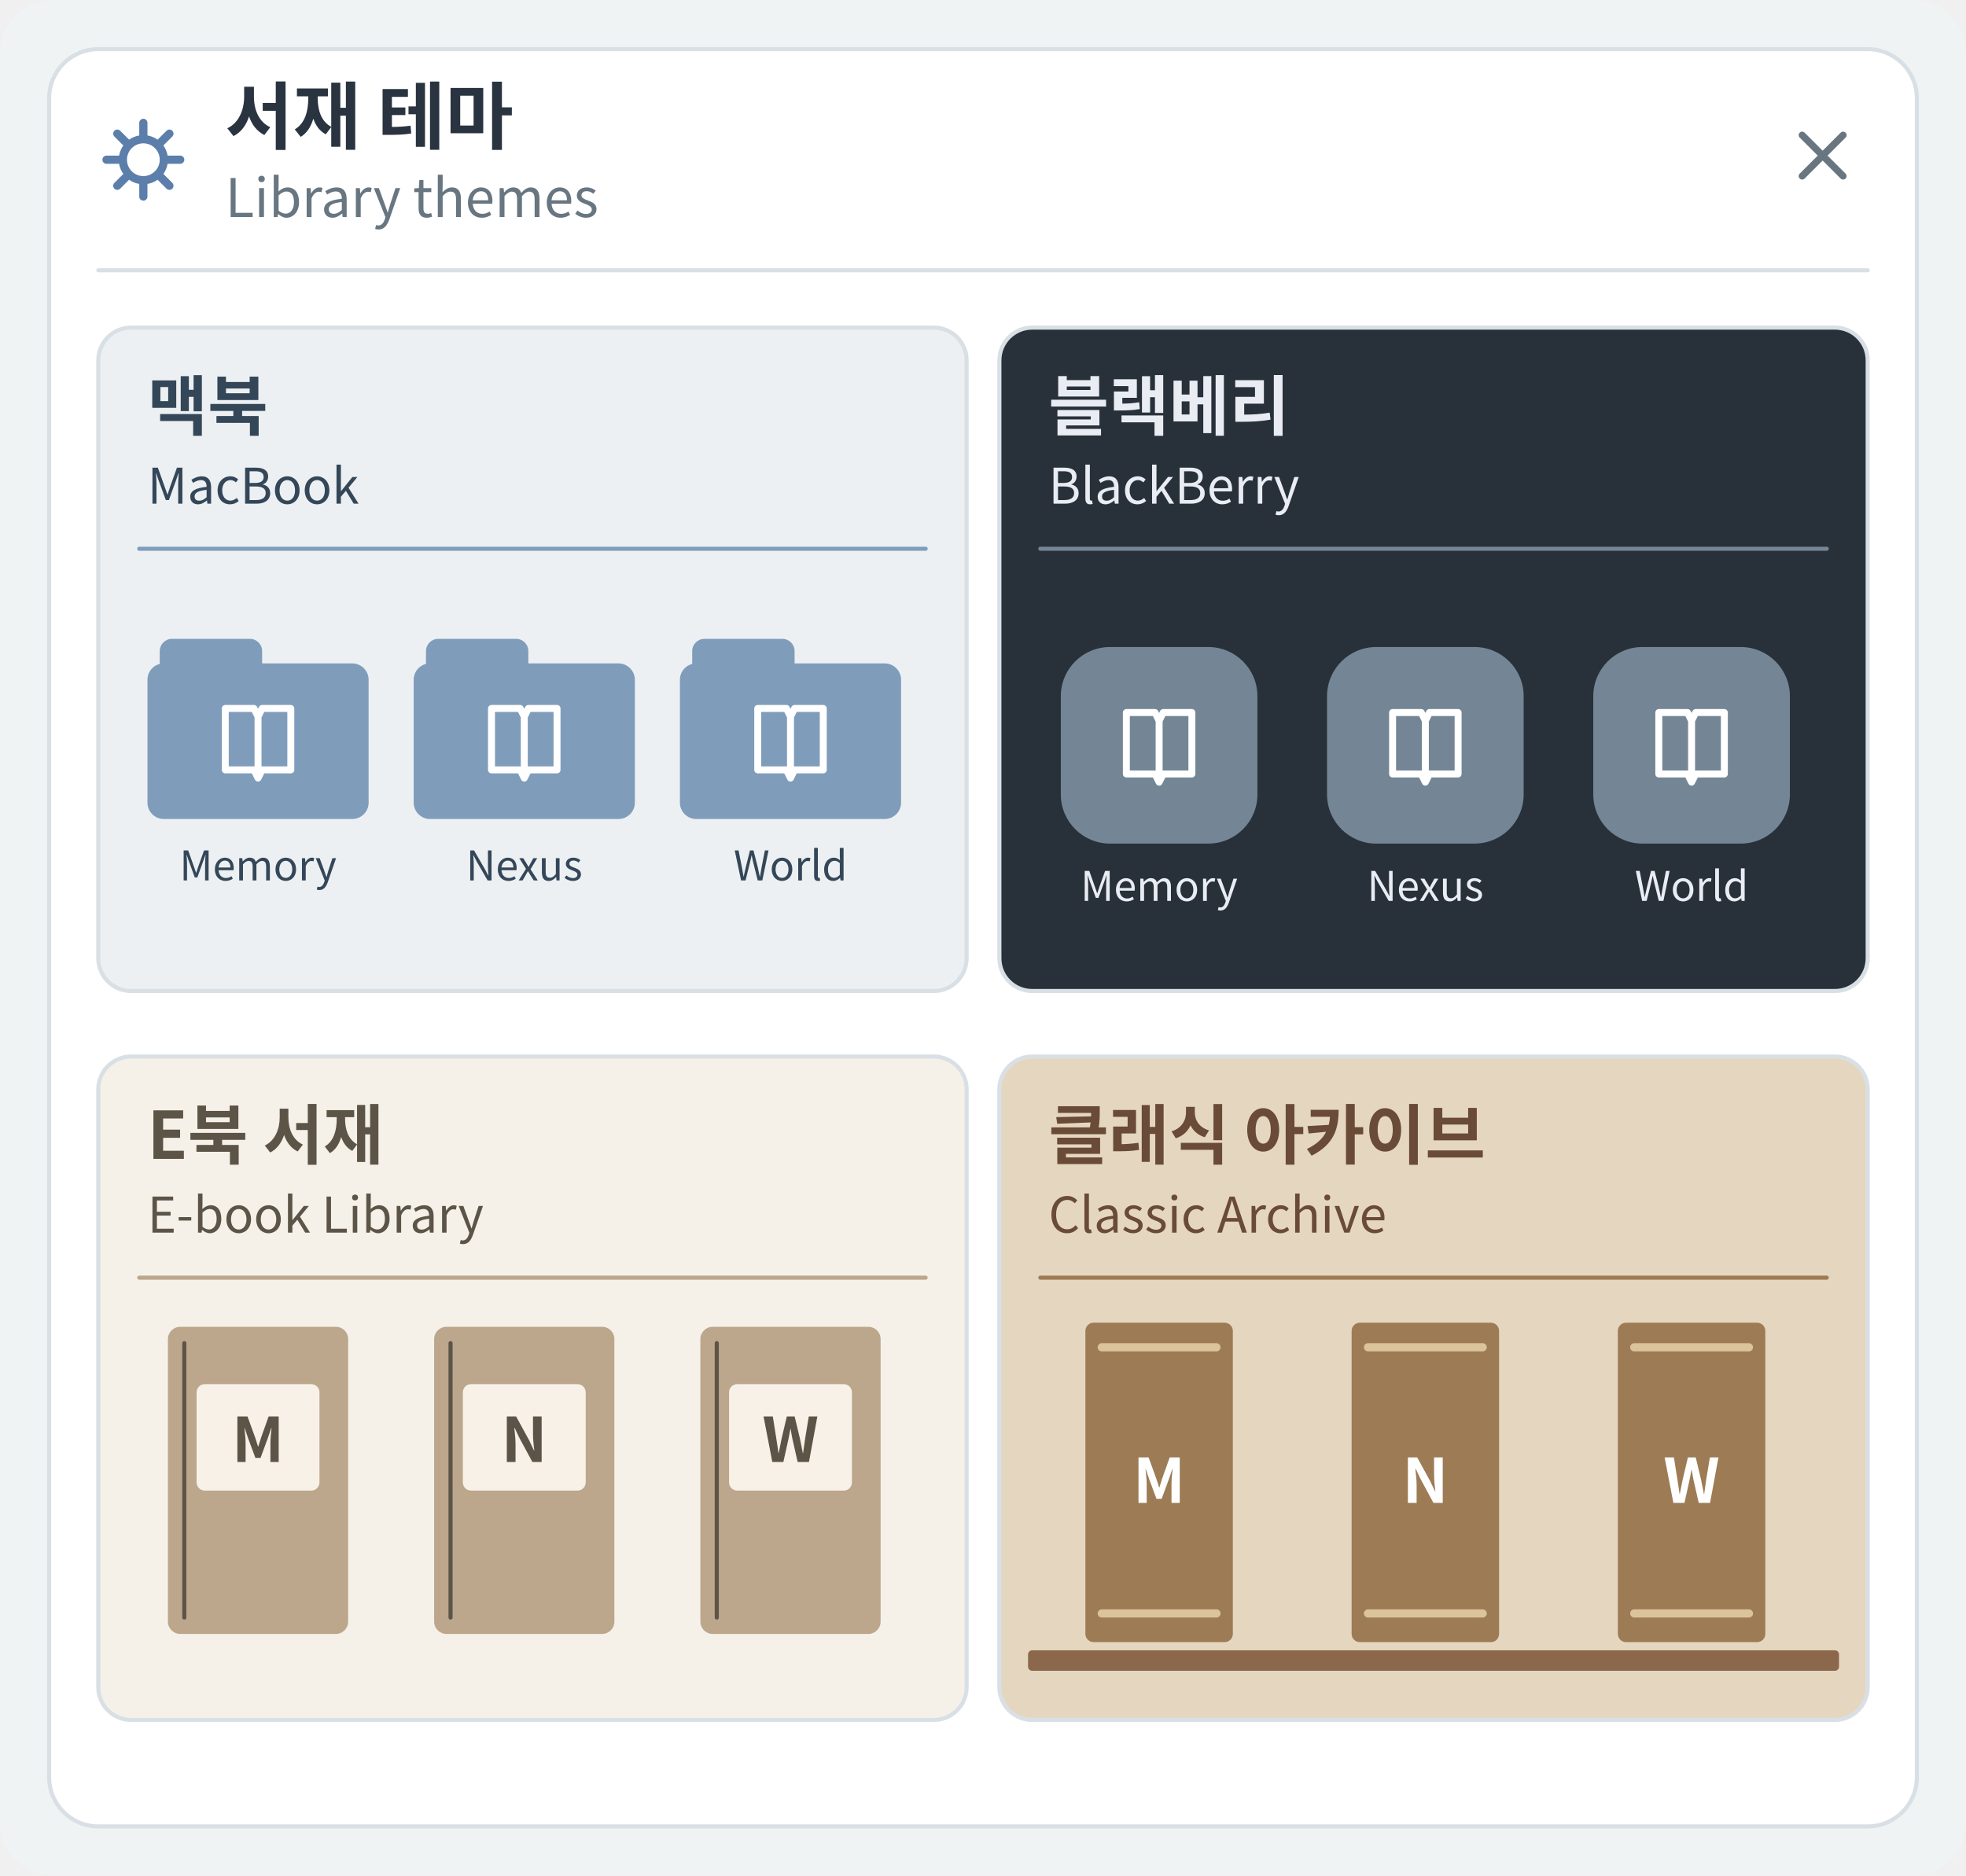
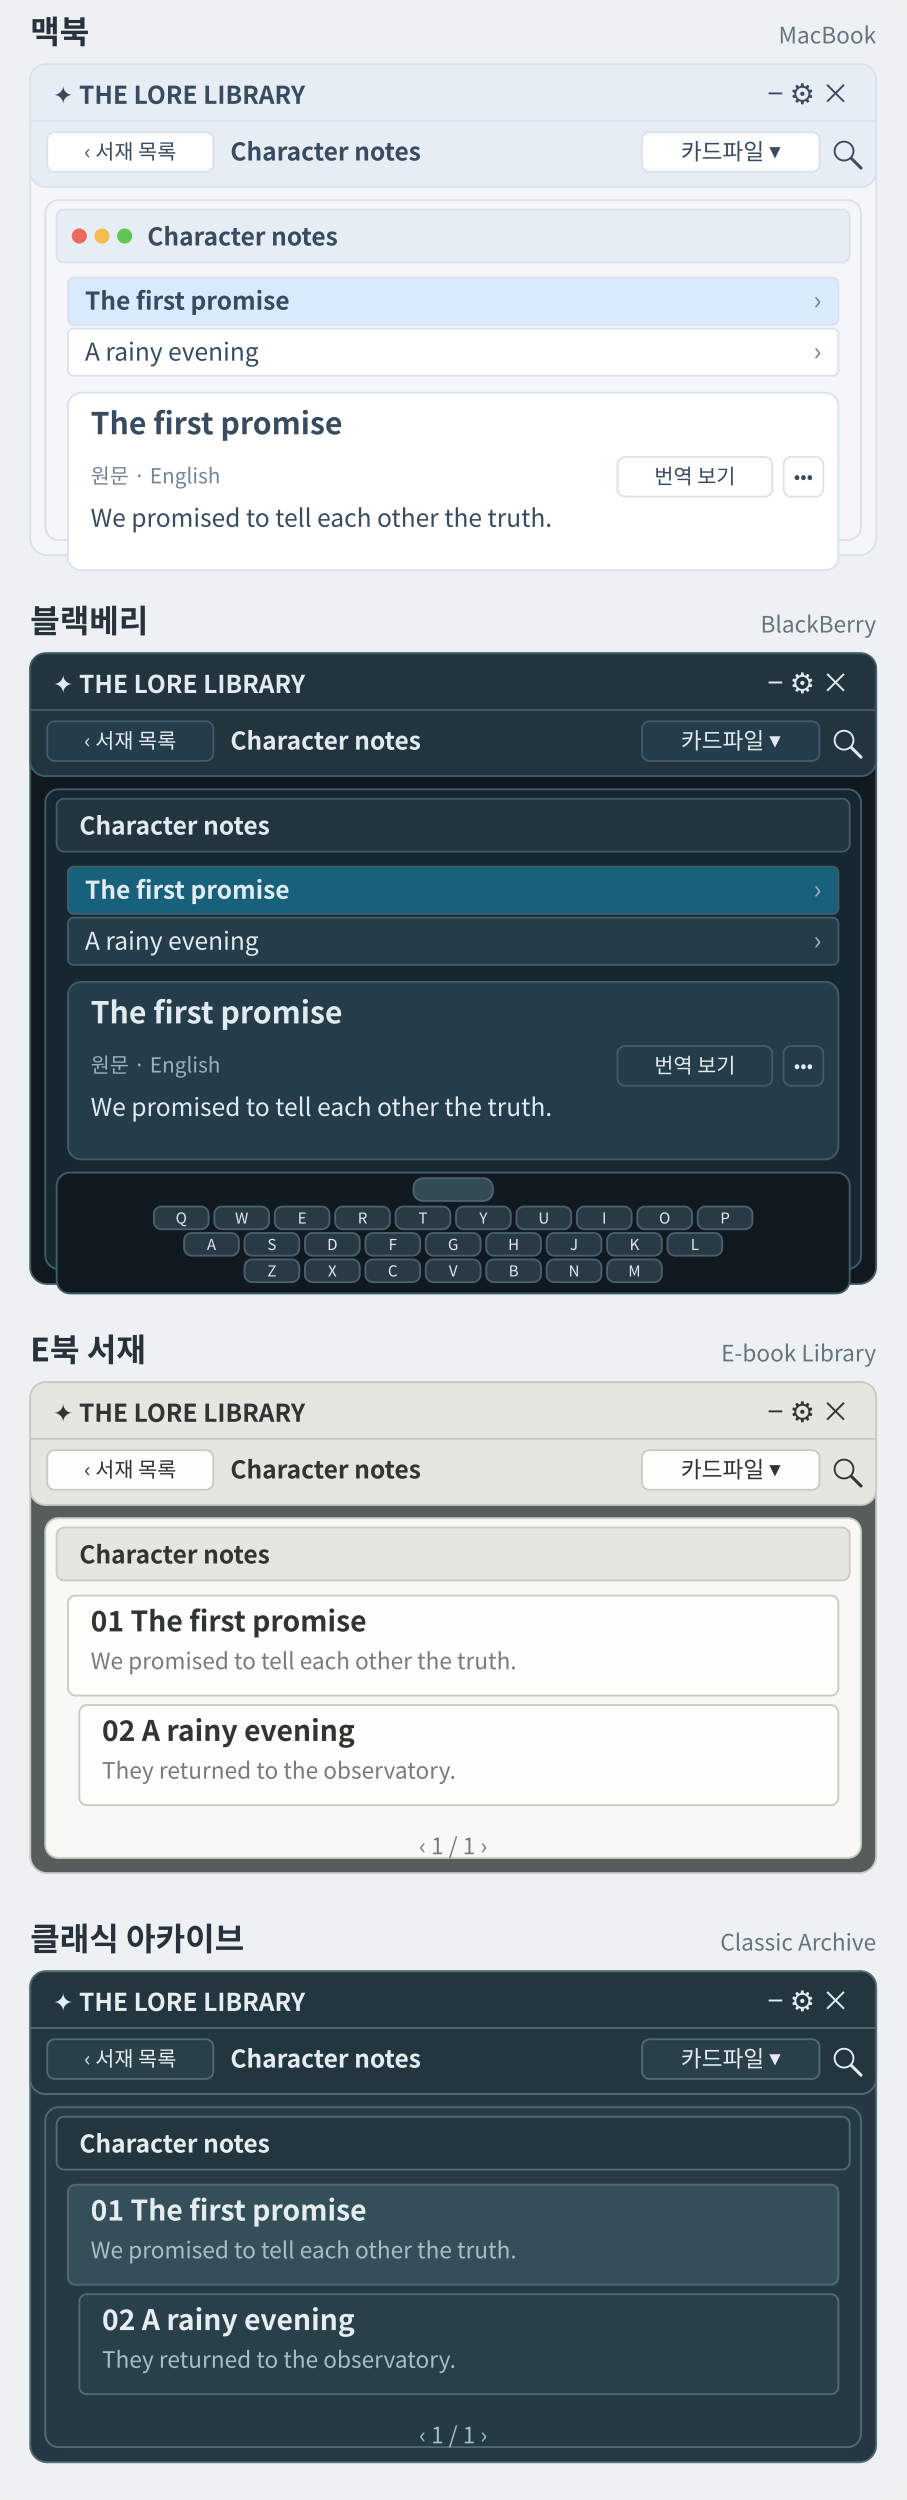
- <svg xmlns="http://www.w3.org/2000/svg" width="480" height="458" viewBox="0 0 480 458" role="img">
-   <style>text{font-family:'Noto Sans CJK KR', 'Noto Sans KR', 'Malgun Gothic', 'Apple SD Gothic Neo', Arial, sans-serif;} .t{font-size:19px;font-weight:650;fill:#293440} .en{font-size:13px;fill:#687681}</style>
-   <rect x="0" y="0" width="480" height="458" rx="13" fill="#f0f3f3" />
-   <rect x="12" y="12" width="456" height="434" rx="12" fill="#ffffff" stroke="#d9e0e5" stroke-width="1" />
-   <circle cx="35" cy="39" r="5" fill="none" stroke="#5b7eab" stroke-width="2" />
-   <path d="M35 45L35 48" fill="none" stroke="#5b7eab" stroke-width="2" stroke-linecap="round" />
-   <path d="M41 39L44 39" fill="none" stroke="#5b7eab" stroke-width="2" stroke-linecap="round" />
-   <path d="M35 33L35 30" fill="none" stroke="#5b7eab" stroke-width="2" stroke-linecap="round" />
-   <path d="M29 39L26 39" fill="none" stroke="#5b7eab" stroke-width="2" stroke-linecap="round" />
-   <path d="M39.242 43.242L41.363 45.363" fill="none" stroke="#5b7eab" stroke-width="2" stroke-linecap="round" />
-   <path d="M30.758 43.242L28.637 45.363" fill="none" stroke="#5b7eab" stroke-width="2" stroke-linecap="round" />
-   <path d="M39.242 34.758L41.363 32.637" fill="none" stroke="#5b7eab" stroke-width="2" stroke-linecap="round" />
-   <path d="M30.758 34.758L28.637 32.637" fill="none" stroke="#5b7eab" stroke-width="2" stroke-linecap="round" />
-   <text x="55" y="35" font-size="18" font-weight="650" fill="#293440" text-anchor="start">서재 테마</text>
-   <text x="55" y="53" font-size="13" font-weight="400" fill="#687681" text-anchor="start">Library themes</text>
-   <path d="M440 33l10 10m0 -10l-10 10" fill="none" stroke="#687681" stroke-width="1.7" stroke-linejoin="round" stroke-linecap="round" />
-   <path d="M24 66L456 66" fill="none" stroke="#d9e0e5" stroke-width="1" stroke-linecap="round" />
-   <rect x="24" y="80" width="212" height="162" rx="8" fill="#edf0f3" stroke="#d9e0e5" stroke-width="1" />
-   <text x="36" y="105" font-size="16" font-weight="650" fill="#344759" text-anchor="start">맥북</text>
-   <text x="36" y="123" font-size="12" font-weight="400" fill="#344759" text-anchor="start">MacBook</text>
-   <path d="M34 134L226 134" fill="none" stroke="#7f9dbb" stroke-width="1" stroke-linecap="round" />
-   <rect x="36" y="162" width="54" height="38" rx="4" fill="#7f9dbb" />
-   <rect x="39" y="156" width="25" height="11" rx="3" fill="#7f9dbb" />
-   <path d="M55 173h7l1 2 1-2h7v15h-7l-1 2-1-2h-7z M63 175v15" fill="none" stroke="#ffffff" stroke-width="1.7" stroke-linejoin="round" stroke-linecap="round" />
-   <text x="63" y="215" font-size="10" font-weight="400" fill="#344759" text-anchor="middle">Memory</text>
-   <rect x="101" y="162" width="54" height="38" rx="4" fill="#7f9dbb" />
-   <rect x="104" y="156" width="25" height="11" rx="3" fill="#7f9dbb" />
-   <path d="M120 173h7l1 2 1-2h7v15h-7l-1 2-1-2h-7z M128 175v15" fill="none" stroke="#ffffff" stroke-width="1.7" stroke-linejoin="round" stroke-linecap="round" />
-   <text x="128" y="215" font-size="10" font-weight="400" fill="#344759" text-anchor="middle">Nexus</text>
-   <rect x="166" y="162" width="54" height="38" rx="4" fill="#7f9dbb" />
-   <rect x="169" y="156" width="25" height="11" rx="3" fill="#7f9dbb" />
-   <path d="M185 173h7l1 2 1-2h7v15h-7l-1 2-1-2h-7z M193 175v15" fill="none" stroke="#ffffff" stroke-width="1.7" stroke-linejoin="round" stroke-linecap="round" />
-   <text x="193" y="215" font-size="10" font-weight="400" fill="#344759" text-anchor="middle">World</text>
-   <rect x="244" y="80" width="212" height="162" rx="8" fill="#28313a" stroke="#d9e0e5" stroke-width="1" />
-   <text x="256" y="105" font-size="16" font-weight="650" fill="#e9edf3" text-anchor="start">블랙베리</text>
-   <text x="256" y="123" font-size="12" font-weight="400" fill="#e9edf3" text-anchor="start">BlackBerry</text>
-   <path d="M254 134L446 134" fill="none" stroke="#748695" stroke-width="1" stroke-linecap="round" />
-   <rect x="259" y="158" width="48" height="48" rx="12" fill="#748695" />
-   <path d="M275 174h7l1 2 1-2h7v15h-7l-1 2-1-2h-7z M283 176v15" fill="none" stroke="#ffffff" stroke-width="1.7" stroke-linejoin="round" stroke-linecap="round" />
-   <text x="283" y="220" font-size="10" font-weight="400" fill="#e9edf3" text-anchor="middle">Memory</text>
-   <rect x="324" y="158" width="48" height="48" rx="12" fill="#748695" />
-   <path d="M340 174h7l1 2 1-2h7v15h-7l-1 2-1-2h-7z M348 176v15" fill="none" stroke="#ffffff" stroke-width="1.7" stroke-linejoin="round" stroke-linecap="round" />
-   <text x="348" y="220" font-size="10" font-weight="400" fill="#e9edf3" text-anchor="middle">Nexus</text>
-   <rect x="389" y="158" width="48" height="48" rx="12" fill="#748695" />
-   <path d="M405 174h7l1 2 1-2h7v15h-7l-1 2-1-2h-7z M413 176v15" fill="none" stroke="#ffffff" stroke-width="1.7" stroke-linejoin="round" stroke-linecap="round" />
-   <text x="413" y="220" font-size="10" font-weight="400" fill="#e9edf3" text-anchor="middle">World</text>
-   <rect x="24" y="258" width="212" height="162" rx="8" fill="#f5f1e9" stroke="#d9e0e5" stroke-width="1" />
-   <text x="36" y="283" font-size="16" font-weight="650" fill="#5c5447" text-anchor="start">E북 서재</text>
-   <text x="36" y="301" font-size="12" font-weight="400" fill="#5c5447" text-anchor="start">E-book Library</text>
-   <path d="M34 312L226 312" fill="none" stroke="#bca68c" stroke-width="1" stroke-linecap="round" />
-   <rect x="41" y="324" width="44" height="75" rx="3" fill="#bca68c" />
-   <path d="M45 328L45 395" fill="none" stroke="#5c5447" stroke-width="1" stroke-linecap="round" />
-   <rect x="48" y="338" width="30" height="26" rx="2" fill="#f7f1e8" />
-   <text x="63" y="357" font-size="15" font-weight="650" fill="#5c5447" text-anchor="middle">M</text>
-   <rect x="106" y="324" width="44" height="75" rx="3" fill="#bca68c" />
-   <path d="M110 328L110 395" fill="none" stroke="#5c5447" stroke-width="1" stroke-linecap="round" />
-   <rect x="113" y="338" width="30" height="26" rx="2" fill="#f7f1e8" />
-   <text x="128" y="357" font-size="15" font-weight="650" fill="#5c5447" text-anchor="middle">N</text>
-   <rect x="171" y="324" width="44" height="75" rx="3" fill="#bca68c" />
-   <path d="M175 328L175 395" fill="none" stroke="#5c5447" stroke-width="1" stroke-linecap="round" />
-   <rect x="178" y="338" width="30" height="26" rx="2" fill="#f7f1e8" />
-   <text x="193" y="357" font-size="15" font-weight="650" fill="#5c5447" text-anchor="middle">W</text>
-   <rect x="244" y="258" width="212" height="162" rx="8" fill="#e5d6c0" stroke="#d9e0e5" stroke-width="1" />
-   <text x="256" y="283" font-size="16" font-weight="650" fill="#694b37" text-anchor="start">클래식 아카이브</text>
-   <text x="256" y="301" font-size="12" font-weight="400" fill="#694b37" text-anchor="start">Classic Archive</text>
-   <path d="M254 312L446 312" fill="none" stroke="#9d7b55" stroke-width="1" stroke-linecap="round" />
-   <rect x="265" y="323" width="36" height="78" rx="2" fill="#9d7b55" />
-   <path d="M269 329L297 329" fill="none" stroke="#dbc39c" stroke-width="2" stroke-linecap="round" />
-   <path d="M269 394L297 394" fill="none" stroke="#dbc39c" stroke-width="2" stroke-linecap="round" />
-   <text x="283" y="367" font-size="15" font-weight="650" fill="#ffffff" text-anchor="middle">M</text>
-   <rect x="330" y="323" width="36" height="78" rx="2" fill="#9d7b55" />
-   <path d="M334 329L362 329" fill="none" stroke="#dbc39c" stroke-width="2" stroke-linecap="round" />
-   <path d="M334 394L362 394" fill="none" stroke="#dbc39c" stroke-width="2" stroke-linecap="round" />
-   <text x="348" y="367" font-size="15" font-weight="650" fill="#ffffff" text-anchor="middle">N</text>
-   <rect x="395" y="323" width="36" height="78" rx="2" fill="#9d7b55" />
-   <path d="M399 329L427 329" fill="none" stroke="#dbc39c" stroke-width="2" stroke-linecap="round" />
-   <path d="M399 394L427 394" fill="none" stroke="#dbc39c" stroke-width="2" stroke-linecap="round" />
-   <text x="413" y="367" font-size="15" font-weight="650" fill="#ffffff" text-anchor="middle">W</text>
-   <rect x="251" y="403" width="198" height="5" rx="1" fill="#8b684b" />
+ <svg xmlns="http://www.w3.org/2000/svg" width="480" height="1324" viewBox="0 0 480 1324" role="img" aria-label="네 가지 서재 테마의 실제 UI 기반 비교 / Four library theme mock-ups">
+   <style>text{font-family:'Noto Sans CJK KR','Noto Sans KR','Malgun Gothic','Apple SD Gothic Neo',Arial,sans-serif}</style>
+   <rect x="0" y="0" width="480" height="1324" rx="12" fill="#eef1f3" stroke="none" stroke-width="1" />
+   <text x="16" y="23" font-size="17" font-weight="650" fill="#27323c" text-anchor="start">맥북</text>
+   <text x="464" y="23" font-size="12" font-weight="400" fill="#667480" text-anchor="end">MacBook</text>
+   <g transform="translate(16 34)">
+     <rect x="0" y="0" width="448" height="260" rx="9" fill="#f4f6f9" stroke="#dbe2ec" stroke-width="1" />
+     <rect x="0" y="0" width="448" height="65" rx="8" fill="#e7edf4" stroke="#dbe2ec" stroke-width="1" />
+     <text x="12" y="21" font-size="13" font-weight="650" fill="#384b60" text-anchor="start">✦  THE LORE LIBRARY</text>
+     <text x="434" y="21" font-size="15" font-weight="500" fill="#384b60" text-anchor="end">−   ⚙   ×</text>
+     <path d="M0 30H448" fill="none" stroke="#dbe2ec" stroke-width="1" />
+     <rect x="9" y="36" width="88" height="21" rx="4" fill="#ffffff" stroke="#dbe2ec" stroke-width="1" />
+     <text x="53" y="50.24" font-size="11" font-weight="500" fill="#384b60" text-anchor="middle">‹ 서재 목록</text>
+     <text x="106" y="51" font-size="13" font-weight="600" fill="#384b60" text-anchor="start">Character notes</text>
+     <rect x="324" y="36" width="94" height="21" rx="4" fill="#ffffff" stroke="#dbe2ec" stroke-width="1" />
+     <text x="371" y="50.58" font-size="12" font-weight="500" fill="#384b60" text-anchor="middle">카드파일 ▾</text>
+     <circle cx="431" cy="46" r="5" fill="none" stroke="#384b60" />
+     <path d="M435 50l5 5" stroke="#384b60" stroke-width="1.6" stroke-linecap="round" />
+     <g transform="translate(8 72)">
+       <rect x="0" y="0" width="432" height="180" rx="7" fill="#f4f6f9" stroke="#dbe2ec" stroke-width="1" />
+       <g transform="translate(6 5)">
+         <rect x="0" y="0" width="420" height="28" rx="4" fill="#e7edf4" stroke="#dbe2ec" stroke-width="1" />
+         <circle cx="12" cy="14" r="4" fill="#ed6a5e" stroke="none" />
+         <circle cx="24" cy="14" r="4" fill="#f4bd50" stroke="none" />
+         <circle cx="36" cy="14" r="4" fill="#62c454" stroke="none" />
+         <text x="48" y="19" font-size="13" font-weight="600" fill="#384b60" text-anchor="start">Character notes</text>
+         <rect x="6" y="36" width="408" height="25" rx="3" fill="#d8eafc" stroke="#dbe2ec" stroke-width="1" />
+         <text x="15" y="53" font-size="13" font-weight="600" fill="#384b60" text-anchor="start">The first promise</text>
+         <text x="405" y="53" font-size="14" font-weight="400" fill="#728497" text-anchor="end">›</text>
+         <rect x="6" y="63" width="408" height="25" rx="3" fill="#ffffff" stroke="#dbe2ec" stroke-width="1" />
+         <text x="15" y="80" font-size="13" font-weight="400" fill="#384b60" text-anchor="start">A rainy evening</text>
+         <text x="405" y="80" font-size="14" font-weight="400" fill="#728497" text-anchor="end">›</text>
+         <rect x="6" y="97" width="408" height="94" rx="7" fill="#ffffff" stroke="#dbe2ec" stroke-width="1" />
+         <text x="18" y="119" font-size="16" font-weight="650" fill="#384b60" text-anchor="start">The first promise</text>
+         <rect x="297" y="131" width="82" height="21" rx="4" fill="#ffffff" stroke="#dbe2ec" stroke-width="1" />
+         <text x="338" y="145.24" font-size="11" font-weight="500" fill="#384b60" text-anchor="middle">번역 보기</text>
+         <rect x="385" y="131" width="21" height="21" rx="4" fill="#ffffff" stroke="#dbe2ec" stroke-width="1" />
+         <text x="395.5" y="144.9" font-size="10" font-weight="500" fill="#384b60" text-anchor="middle">•••</text>
+         <text x="18" y="145" font-size="11" font-weight="500" fill="#728497" text-anchor="start">원문 · English</text>
+         <text x="18" y="168" font-size="13" font-weight="400" fill="#384b60" text-anchor="start">We promised to tell each other the truth.</text>
+       </g>
+     </g>
+   </g>
+   <text x="16" y="335" font-size="17" font-weight="650" fill="#27323c" text-anchor="start">블랙베리</text>
+   <text x="464" y="335" font-size="12" font-weight="400" fill="#667480" text-anchor="end">BlackBerry</text>
+   <g transform="translate(16 346)">
+     <rect x="0" y="0" width="448" height="334" rx="9" fill="#10191f" stroke="#405b69" stroke-width="1" />
+     <rect x="0" y="0" width="448" height="65" rx="8" fill="#22343e" stroke="#405b69" stroke-width="1" />
+     <text x="12" y="21" font-size="13" font-weight="650" fill="#e1eaf0" text-anchor="start">✦  THE LORE LIBRARY</text>
+     <text x="434" y="21" font-size="15" font-weight="500" fill="#e1eaf0" text-anchor="end">−   ⚙   ×</text>
+     <path d="M0 30H448" fill="none" stroke="#405b69" stroke-width="1" />
+     <rect x="9" y="36" width="88" height="21" rx="4" fill="#253d4a" stroke="#405b69" stroke-width="1" />
+     <text x="53" y="50.24" font-size="11" font-weight="500" fill="#e1eaf0" text-anchor="middle">‹ 서재 목록</text>
+     <text x="106" y="51" font-size="13" font-weight="600" fill="#e1eaf0" text-anchor="start">Character notes</text>
+     <rect x="324" y="36" width="94" height="21" rx="4" fill="#253d4a" stroke="#405b69" stroke-width="1" />
+     <text x="371" y="50.58" font-size="12" font-weight="500" fill="#e1eaf0" text-anchor="middle">카드파일 ▾</text>
+     <circle cx="431" cy="46" r="5" fill="none" stroke="#e1eaf0" />
+     <path d="M435 50l5 5" stroke="#e1eaf0" stroke-width="1.6" stroke-linecap="round" />
+     <g transform="translate(8 72)">
+       <rect x="0" y="0" width="432" height="254" rx="7" fill="#162731" stroke="#405b69" stroke-width="1" />
+       <g transform="translate(6 5)">
+         <rect x="0" y="0" width="420" height="28" rx="4" fill="#22343e" stroke="#405b69" stroke-width="1" />
+         <text x="12" y="19" font-size="13" font-weight="600" fill="#e1eaf0" text-anchor="start">Character notes</text>
+         <rect x="6" y="36" width="408" height="25" rx="3" fill="#17617a" stroke="#405b69" stroke-width="1" />
+         <text x="15" y="53" font-size="13" font-weight="600" fill="#e1eaf0" text-anchor="start">The first promise</text>
+         <text x="405" y="53" font-size="14" font-weight="400" fill="#94b2bf" text-anchor="end">›</text>
+         <rect x="6" y="63" width="408" height="25" rx="3" fill="#253d4a" stroke="#405b69" stroke-width="1" />
+         <text x="15" y="80" font-size="13" font-weight="400" fill="#e1eaf0" text-anchor="start">A rainy evening</text>
+         <text x="405" y="80" font-size="14" font-weight="400" fill="#94b2bf" text-anchor="end">›</text>
+         <rect x="6" y="97" width="408" height="94" rx="7" fill="#253d4a" stroke="#405b69" stroke-width="1" />
+         <text x="18" y="119" font-size="16" font-weight="650" fill="#e1eaf0" text-anchor="start">The first promise</text>
+         <rect x="297" y="131" width="82" height="21" rx="4" fill="#253d4a" stroke="#405b69" stroke-width="1" />
+         <text x="338" y="145.24" font-size="11" font-weight="500" fill="#e1eaf0" text-anchor="middle">번역 보기</text>
+         <rect x="385" y="131" width="21" height="21" rx="4" fill="#253d4a" stroke="#405b69" stroke-width="1" />
+         <text x="395.5" y="144.9" font-size="10" font-weight="500" fill="#e1eaf0" text-anchor="middle">•••</text>
+         <text x="18" y="145" font-size="11" font-weight="500" fill="#94b2bf" text-anchor="start">원문 · English</text>
+         <text x="18" y="168" font-size="13" font-weight="400" fill="#e1eaf0" text-anchor="start">We promised to tell each other the truth.</text>
+         <rect x="0" y="198" width="420" height="64" rx="7" fill="#10191f" stroke="#405b69" stroke-width="1" />
+         <rect x="189" y="201" width="42" height="12" rx="5" fill="#344b55" stroke="#4a6570" stroke-width="1" />
+         <rect x="51.5" y="216" width="29" height="12" rx="4" fill="#2a3a44" stroke="#47606c" stroke-width="1" />
+         <text x="66" y="225" font-size="8" font-weight="500" fill="#e1eaf0" text-anchor="middle">Q</text>
+         <rect x="83.5" y="216" width="29" height="12" rx="4" fill="#2a3a44" stroke="#47606c" stroke-width="1" />
+         <text x="98" y="225" font-size="8" font-weight="500" fill="#e1eaf0" text-anchor="middle">W</text>
+         <rect x="115.5" y="216" width="29" height="12" rx="4" fill="#2a3a44" stroke="#47606c" stroke-width="1" />
+         <text x="130" y="225" font-size="8" font-weight="500" fill="#e1eaf0" text-anchor="middle">E</text>
+         <rect x="147.5" y="216" width="29" height="12" rx="4" fill="#2a3a44" stroke="#47606c" stroke-width="1" />
+         <text x="162" y="225" font-size="8" font-weight="500" fill="#e1eaf0" text-anchor="middle">R</text>
+         <rect x="179.5" y="216" width="29" height="12" rx="4" fill="#2a3a44" stroke="#47606c" stroke-width="1" />
+         <text x="194" y="225" font-size="8" font-weight="500" fill="#e1eaf0" text-anchor="middle">T</text>
+         <rect x="211.5" y="216" width="29" height="12" rx="4" fill="#2a3a44" stroke="#47606c" stroke-width="1" />
+         <text x="226" y="225" font-size="8" font-weight="500" fill="#e1eaf0" text-anchor="middle">Y</text>
+         <rect x="243.5" y="216" width="29" height="12" rx="4" fill="#2a3a44" stroke="#47606c" stroke-width="1" />
+         <text x="258" y="225" font-size="8" font-weight="500" fill="#e1eaf0" text-anchor="middle">U</text>
+         <rect x="275.5" y="216" width="29" height="12" rx="4" fill="#2a3a44" stroke="#47606c" stroke-width="1" />
+         <text x="290" y="225" font-size="8" font-weight="500" fill="#e1eaf0" text-anchor="middle">I</text>
+         <rect x="307.5" y="216" width="29" height="12" rx="4" fill="#2a3a44" stroke="#47606c" stroke-width="1" />
+         <text x="322" y="225" font-size="8" font-weight="500" fill="#e1eaf0" text-anchor="middle">O</text>
+         <rect x="339.5" y="216" width="29" height="12" rx="4" fill="#2a3a44" stroke="#47606c" stroke-width="1" />
+         <text x="354" y="225" font-size="8" font-weight="500" fill="#e1eaf0" text-anchor="middle">P</text>
+         <rect x="67.5" y="230" width="29" height="12" rx="4" fill="#2a3a44" stroke="#47606c" stroke-width="1" />
+         <text x="82" y="239" font-size="8" font-weight="500" fill="#e1eaf0" text-anchor="middle">A</text>
+         <rect x="99.5" y="230" width="29" height="12" rx="4" fill="#2a3a44" stroke="#47606c" stroke-width="1" />
+         <text x="114" y="239" font-size="8" font-weight="500" fill="#e1eaf0" text-anchor="middle">S</text>
+         <rect x="131.5" y="230" width="29" height="12" rx="4" fill="#2a3a44" stroke="#47606c" stroke-width="1" />
+         <text x="146" y="239" font-size="8" font-weight="500" fill="#e1eaf0" text-anchor="middle">D</text>
+         <rect x="163.5" y="230" width="29" height="12" rx="4" fill="#2a3a44" stroke="#47606c" stroke-width="1" />
+         <text x="178" y="239" font-size="8" font-weight="500" fill="#e1eaf0" text-anchor="middle">F</text>
+         <rect x="195.5" y="230" width="29" height="12" rx="4" fill="#2a3a44" stroke="#47606c" stroke-width="1" />
+         <text x="210" y="239" font-size="8" font-weight="500" fill="#e1eaf0" text-anchor="middle">G</text>
+         <rect x="227.5" y="230" width="29" height="12" rx="4" fill="#2a3a44" stroke="#47606c" stroke-width="1" />
+         <text x="242" y="239" font-size="8" font-weight="500" fill="#e1eaf0" text-anchor="middle">H</text>
+         <rect x="259.5" y="230" width="29" height="12" rx="4" fill="#2a3a44" stroke="#47606c" stroke-width="1" />
+         <text x="274" y="239" font-size="8" font-weight="500" fill="#e1eaf0" text-anchor="middle">J</text>
+         <rect x="291.5" y="230" width="29" height="12" rx="4" fill="#2a3a44" stroke="#47606c" stroke-width="1" />
+         <text x="306" y="239" font-size="8" font-weight="500" fill="#e1eaf0" text-anchor="middle">K</text>
+         <rect x="323.5" y="230" width="29" height="12" rx="4" fill="#2a3a44" stroke="#47606c" stroke-width="1" />
+         <text x="338" y="239" font-size="8" font-weight="500" fill="#e1eaf0" text-anchor="middle">L</text>
+         <rect x="99.5" y="244" width="29" height="12" rx="4" fill="#2a3a44" stroke="#47606c" stroke-width="1" />
+         <text x="114" y="253" font-size="8" font-weight="500" fill="#e1eaf0" text-anchor="middle">Z</text>
+         <rect x="131.5" y="244" width="29" height="12" rx="4" fill="#2a3a44" stroke="#47606c" stroke-width="1" />
+         <text x="146" y="253" font-size="8" font-weight="500" fill="#e1eaf0" text-anchor="middle">X</text>
+         <rect x="163.5" y="244" width="29" height="12" rx="4" fill="#2a3a44" stroke="#47606c" stroke-width="1" />
+         <text x="178" y="253" font-size="8" font-weight="500" fill="#e1eaf0" text-anchor="middle">C</text>
+         <rect x="195.5" y="244" width="29" height="12" rx="4" fill="#2a3a44" stroke="#47606c" stroke-width="1" />
+         <text x="210" y="253" font-size="8" font-weight="500" fill="#e1eaf0" text-anchor="middle">V</text>
+         <rect x="227.5" y="244" width="29" height="12" rx="4" fill="#2a3a44" stroke="#47606c" stroke-width="1" />
+         <text x="242" y="253" font-size="8" font-weight="500" fill="#e1eaf0" text-anchor="middle">B</text>
+         <rect x="259.5" y="244" width="29" height="12" rx="4" fill="#2a3a44" stroke="#47606c" stroke-width="1" />
+         <text x="274" y="253" font-size="8" font-weight="500" fill="#e1eaf0" text-anchor="middle">N</text>
+         <rect x="291.5" y="244" width="29" height="12" rx="4" fill="#2a3a44" stroke="#47606c" stroke-width="1" />
+         <text x="306" y="253" font-size="8" font-weight="500" fill="#e1eaf0" text-anchor="middle">M</text>
+       </g>
+     </g>
+   </g>
+   <text x="16" y="721" font-size="17" font-weight="650" fill="#27323c" text-anchor="start">E북 서재</text>
+   <text x="464" y="721" font-size="12" font-weight="400" fill="#667480" text-anchor="end">E-book Library</text>
+   <g transform="translate(16 732)">
+     <rect x="0" y="0" width="448" height="260" rx="9" fill="#565d5b" stroke="#c7ccc4" stroke-width="1" />
+     <rect x="0" y="0" width="448" height="65" rx="8" fill="#e4e7e0" stroke="#c7ccc4" stroke-width="1" />
+     <text x="12" y="21" font-size="13" font-weight="650" fill="#303533" text-anchor="start">✦  THE LORE LIBRARY</text>
+     <text x="434" y="21" font-size="15" font-weight="500" fill="#303533" text-anchor="end">−   ⚙   ×</text>
+     <path d="M0 30H448" fill="none" stroke="#c7ccc4" stroke-width="1" />
+     <rect x="9" y="36" width="88" height="21" rx="4" fill="#fdfdf9" stroke="#c7ccc4" stroke-width="1" />
+     <text x="53" y="50.24" font-size="11" font-weight="500" fill="#303533" text-anchor="middle">‹ 서재 목록</text>
+     <text x="106" y="51" font-size="13" font-weight="600" fill="#303533" text-anchor="start">Character notes</text>
+     <rect x="324" y="36" width="94" height="21" rx="4" fill="#fdfdf9" stroke="#c7ccc4" stroke-width="1" />
+     <text x="371" y="50.58" font-size="12" font-weight="500" fill="#303533" text-anchor="middle">카드파일 ▾</text>
+     <circle cx="431" cy="46" r="5" fill="none" stroke="#303533" />
+     <path d="M435 50l5 5" stroke="#303533" stroke-width="1.6" stroke-linecap="round" />
+     <g transform="translate(8 72)">
+       <rect x="0" y="0" width="432" height="180" rx="7" fill="#f8f8f4" stroke="#c7ccc4" stroke-width="1" />
+       <g transform="translate(6 5)">
+         <rect x="0" y="0" width="420" height="28" rx="4" fill="#e4e7e0" stroke="#c7ccc4" stroke-width="1" />
+         <text x="12" y="19" font-size="13" font-weight="600" fill="#303533" text-anchor="start">Character notes</text>
+         <rect x="6" y="36" width="408" height="53" rx="4" fill="#fdfdf9" stroke="#c7ccc4" stroke-width="1" />
+         <text x="18" y="55" font-size="15" font-weight="600" fill="#303533" text-anchor="start">01  The first promise</text>
+         <text x="18" y="75" font-size="12" font-weight="400" fill="#767d77" text-anchor="start">We promised to tell each other the truth.</text>
+         <rect x="12" y="94" width="402" height="53" rx="4" fill="#fdfdf9" stroke="#c7ccc4" stroke-width="1" />
+         <text x="24" y="113" font-size="15" font-weight="600" fill="#303533" text-anchor="start">02  A rainy evening</text>
+         <text x="24" y="133" font-size="12" font-weight="400" fill="#767d77" text-anchor="start">They returned to the observatory.</text>
+         <text x="210" y="173" font-size="12" font-weight="400" fill="#767d77" text-anchor="middle">‹    1 / 1    ›</text>
+       </g>
+     </g>
+   </g>
+   <text x="16" y="1033" font-size="17" font-weight="650" fill="#27323c" text-anchor="start">클래식 아카이브</text>
+   <text x="464" y="1033" font-size="12" font-weight="400" fill="#667480" text-anchor="end">Classic Archive</text>
+   <g transform="translate(16 1044)">
+     <rect x="0" y="0" width="448" height="260" rx="9" fill="#233843" stroke="#536972" stroke-width="1" />
+     <rect x="0" y="0" width="448" height="65" rx="8" fill="#223640" stroke="#536972" stroke-width="1" />
+     <text x="12" y="21" font-size="13" font-weight="650" fill="#e6edf0" text-anchor="start">✦  THE LORE LIBRARY</text>
+     <text x="434" y="21" font-size="15" font-weight="500" fill="#e6edf0" text-anchor="end">−   ⚙   ×</text>
+     <path d="M0 30H448" fill="none" stroke="#536972" stroke-width="1" />
+     <rect x="9" y="36" width="88" height="21" rx="4" fill="#293f49" stroke="#536972" stroke-width="1" />
+     <text x="53" y="50.24" font-size="11" font-weight="500" fill="#e6edf0" text-anchor="middle">‹ 서재 목록</text>
+     <text x="106" y="51" font-size="13" font-weight="600" fill="#e6edf0" text-anchor="start">Character notes</text>
+     <rect x="324" y="36" width="94" height="21" rx="4" fill="#293f49" stroke="#536972" stroke-width="1" />
+     <text x="371" y="50.58" font-size="12" font-weight="500" fill="#e6edf0" text-anchor="middle">카드파일 ▾</text>
+     <circle cx="431" cy="46" r="5" fill="none" stroke="#e6edf0" />
+     <path d="M435 50l5 5" stroke="#e6edf0" stroke-width="1.6" stroke-linecap="round" />
+     <g transform="translate(8 72)">
+       <rect x="0" y="0" width="432" height="180" rx="7" fill="#253a44" stroke="#536972" stroke-width="1" />
+       <g transform="translate(6 5)">
+         <rect x="0" y="0" width="420" height="28" rx="4" fill="#223640" stroke="#536972" stroke-width="1" />
+         <text x="12" y="19" font-size="13" font-weight="600" fill="#e6edf0" text-anchor="start">Character notes</text>
+         <rect x="6" y="36" width="408" height="53" rx="4" fill="#344f5a" stroke="#536972" stroke-width="1" />
+         <text x="18" y="55" font-size="15" font-weight="600" fill="#e6edf0" text-anchor="start">01  The first promise</text>
+         <text x="18" y="75" font-size="12" font-weight="400" fill="#a7bec6" text-anchor="start">We promised to tell each other the truth.</text>
+         <rect x="12" y="94" width="402" height="53" rx="4" fill="#293f49" stroke="#536972" stroke-width="1" />
+         <text x="24" y="113" font-size="15" font-weight="600" fill="#e6edf0" text-anchor="start">02  A rainy evening</text>
+         <text x="24" y="133" font-size="12" font-weight="400" fill="#a7bec6" text-anchor="start">They returned to the observatory.</text>
+         <text x="210" y="173" font-size="12" font-weight="400" fill="#a7bec6" text-anchor="middle">‹    1 / 1    ›</text>
+       </g>
+     </g>
+   </g>
</svg>
